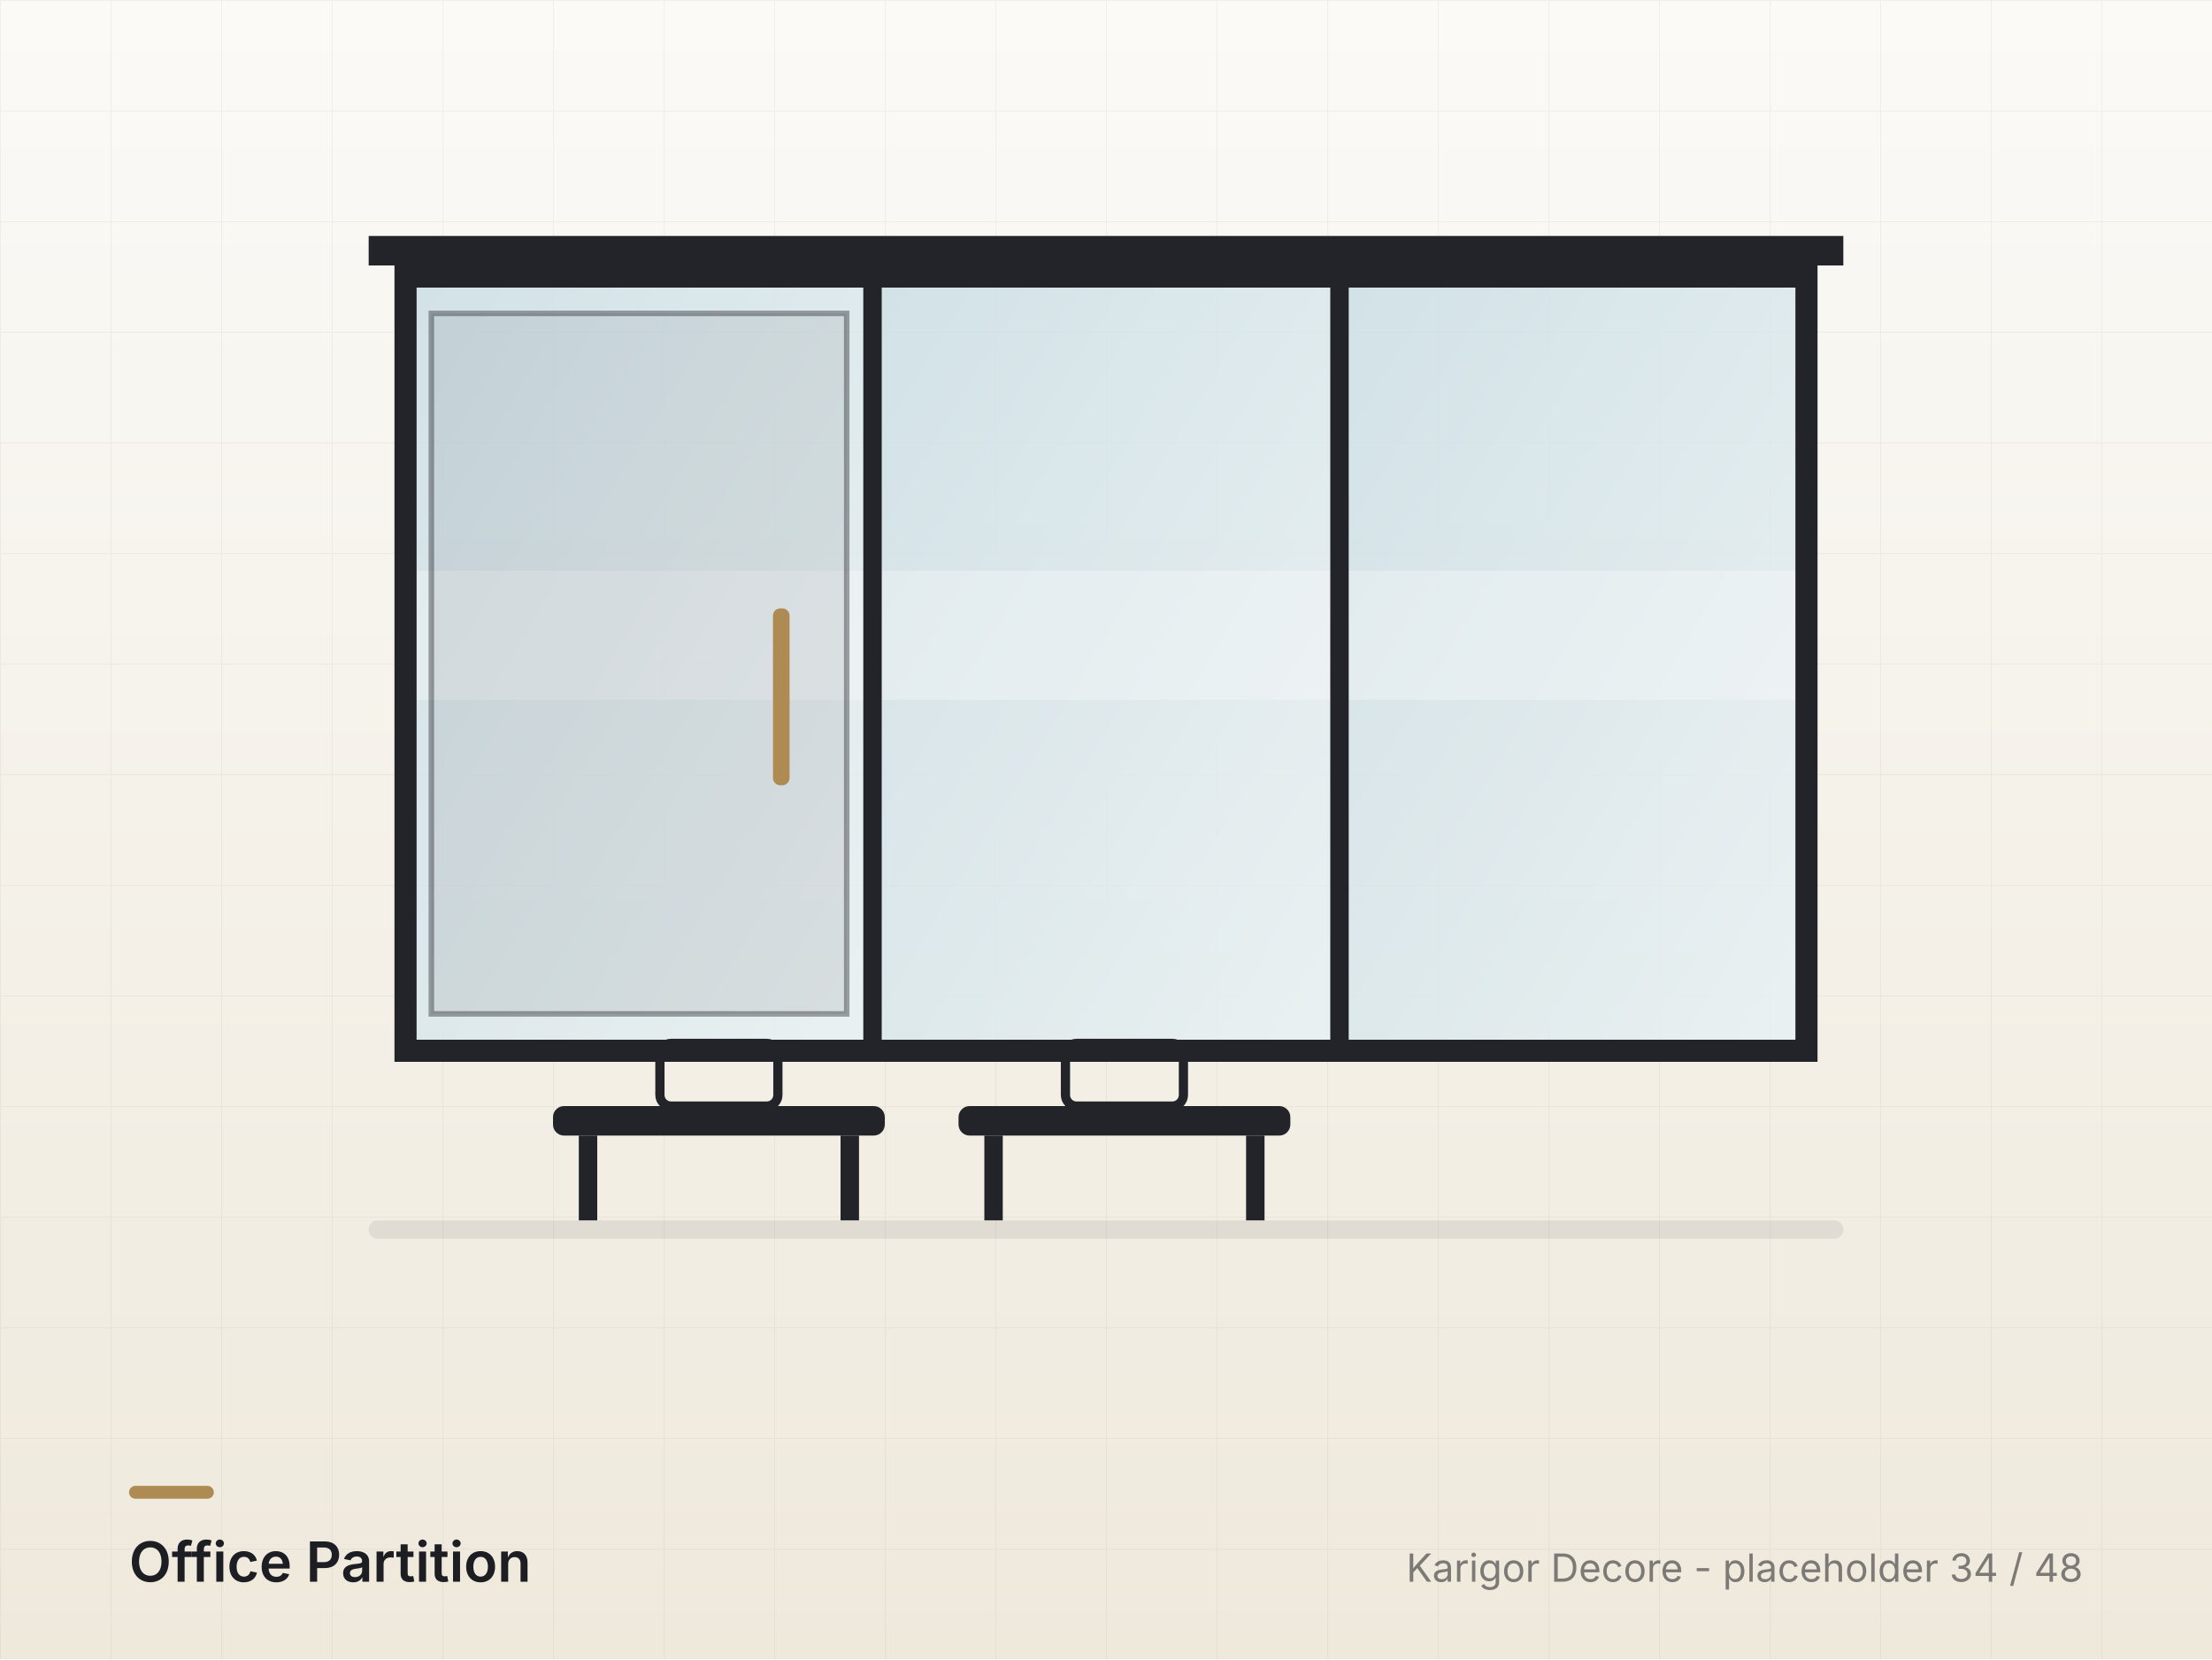
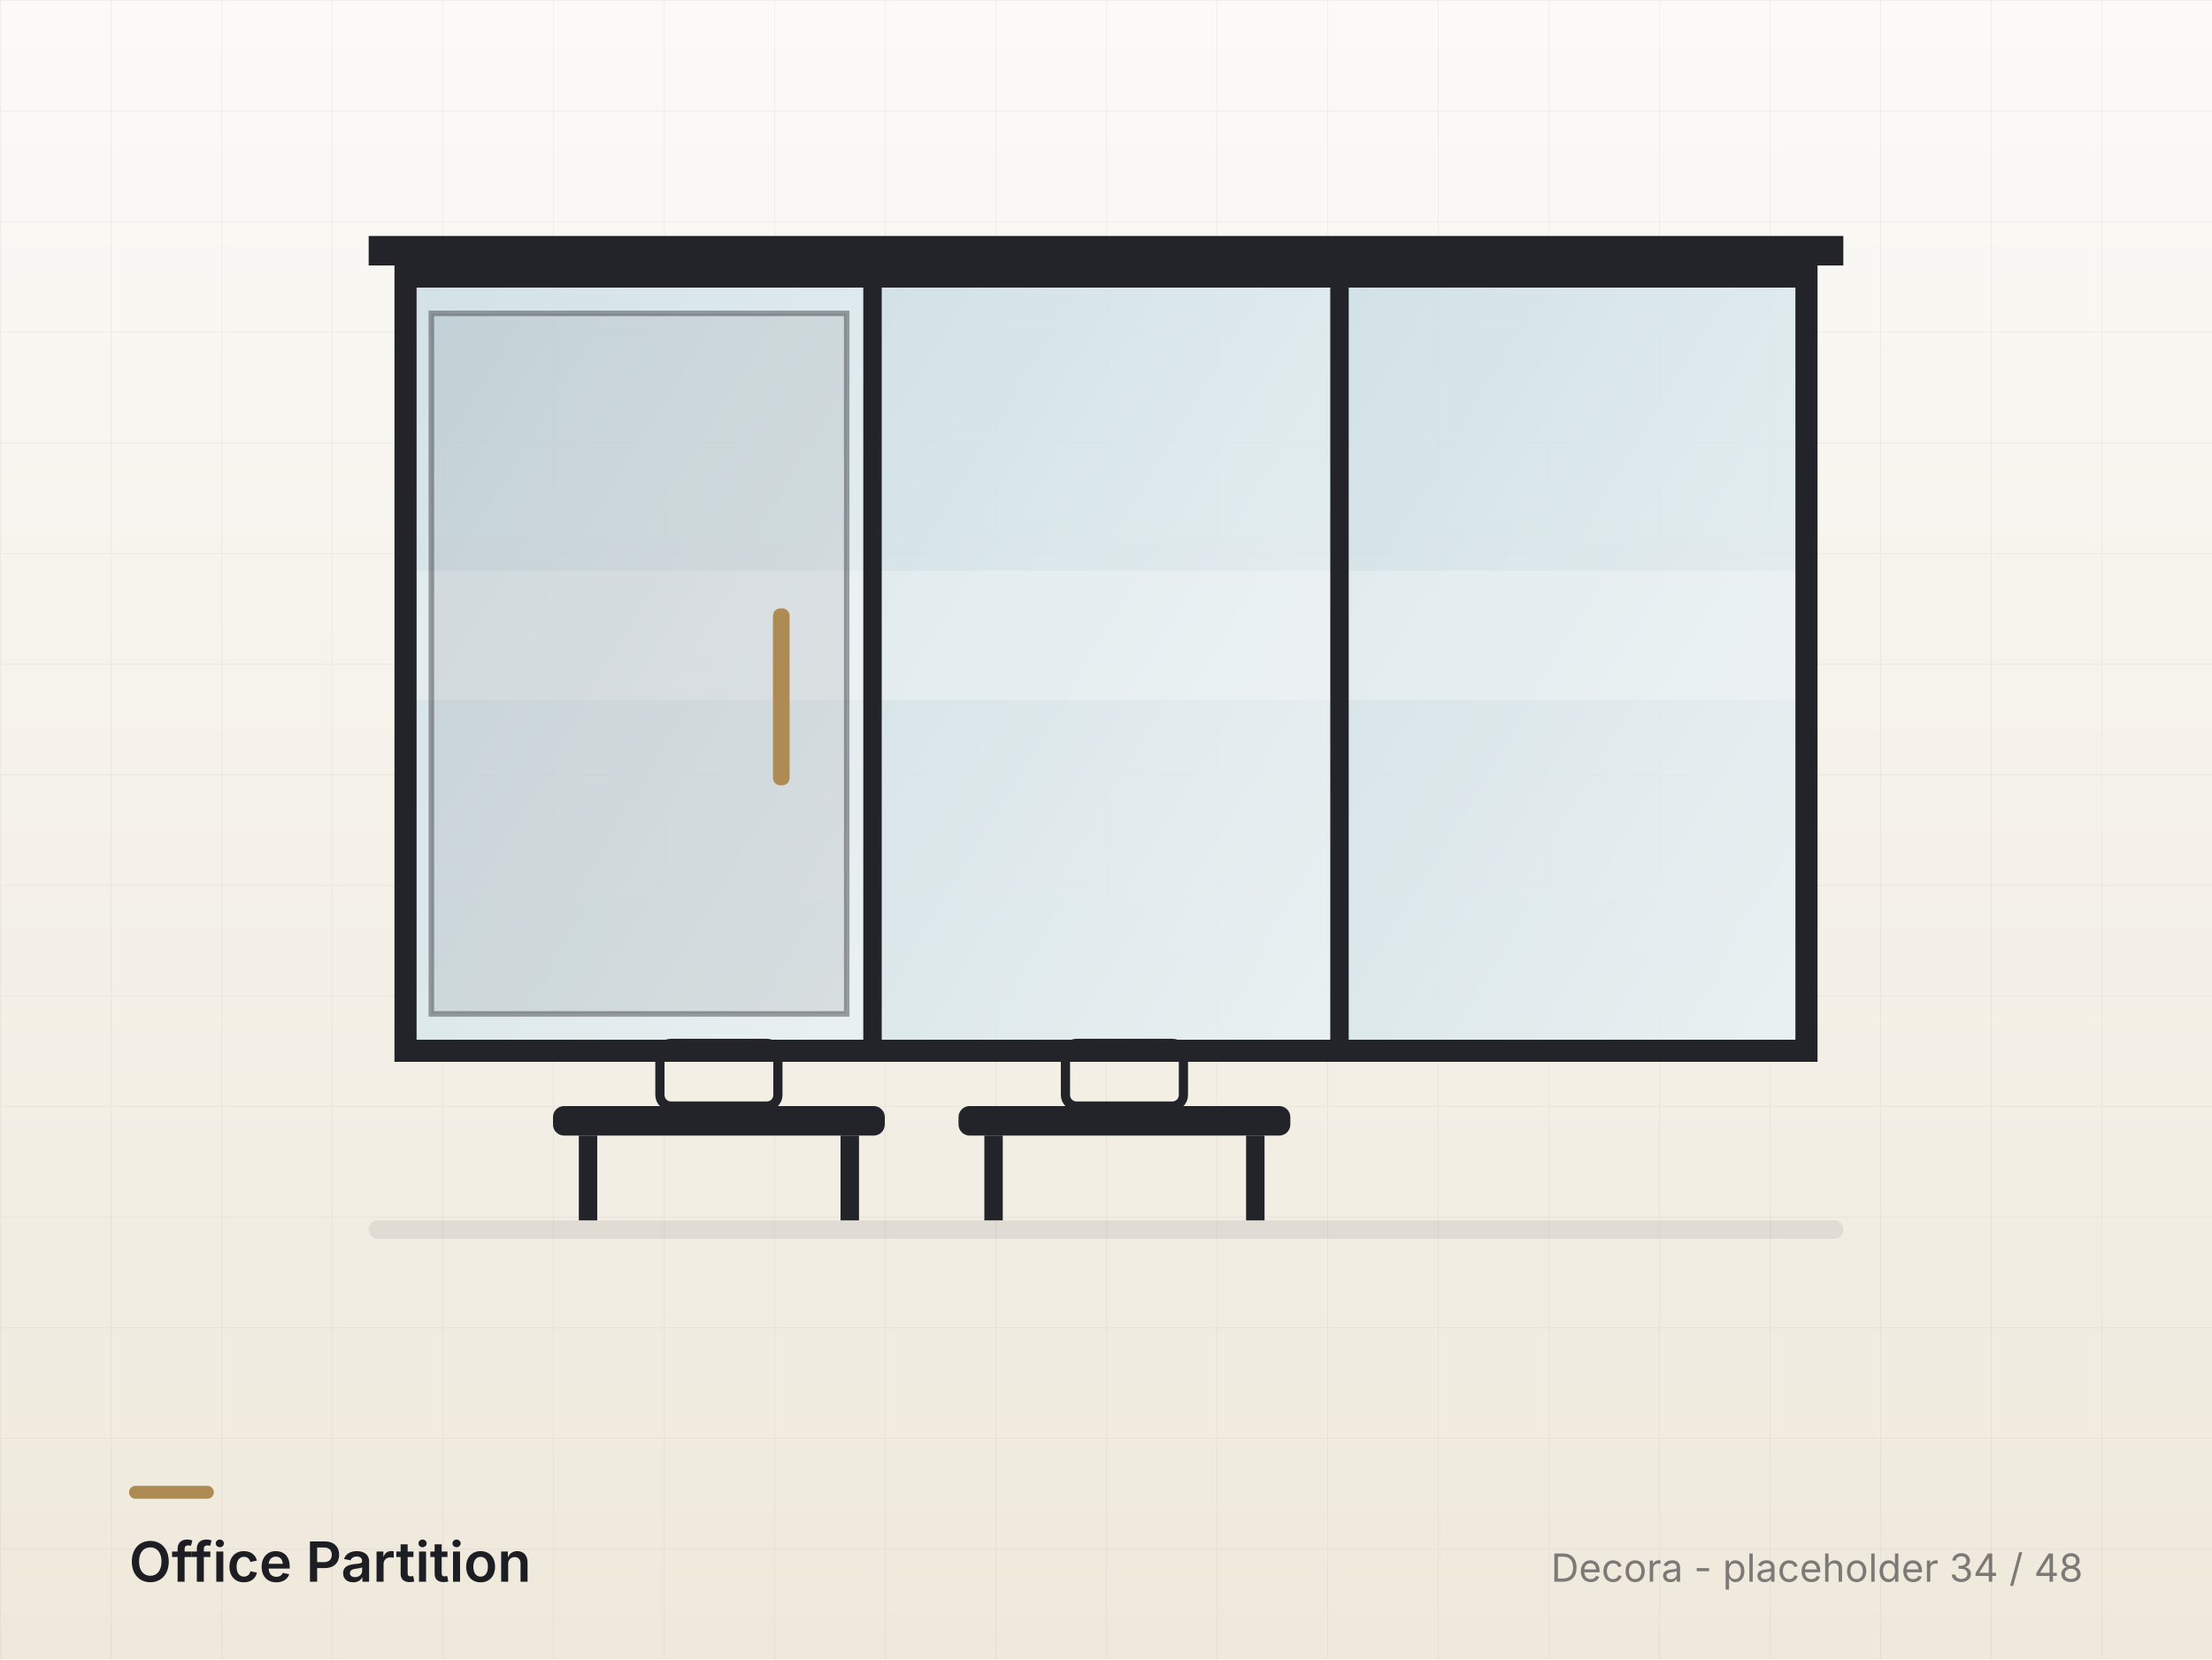
- <svg xmlns="http://www.w3.org/2000/svg" viewBox="0 0 1200 900" width="1200" height="900" role="img" aria-label="Office Partition - Karigor Decore placeholder image">
+ <svg xmlns="http://www.w3.org/2000/svg" viewBox="0 0 1200 900" width="1200" height="900" role="img" aria-label="Office Partition - Decora placeholder image">
  <defs>
    <linearGradient id="bg" x1="0" y1="0" x2="0" y2="1">
      <stop offset="0" stop-color="#fbfaf7" />
      <stop offset="1" stop-color="#efe9dc" />
    </linearGradient>
    <linearGradient id="glassGrad" x1="0" y1="0" x2="1" y2="1">
      <stop offset="0" stop-color="rgba(203,222,229,0.85)" />
      <stop offset="1" stop-color="rgba(233,241,244,0.85)" />
    </linearGradient>
    <pattern id="grid" width="60" height="60" patternUnits="userSpaceOnUse">
      <path d="M60 0H0V60" fill="none" stroke="rgba(22,23,27,0.05)" stroke-width="1" />
    </pattern>
  </defs>
  <rect width="1200" height="900" fill="url(#bg)" />
  <rect width="1200" height="900" fill="url(#grid)" />
  <rect x="220" y="150" width="253.333" height="420" rx="0" fill="url(#glassGrad)" />
  <rect x="473.333" y="150" width="253.333" height="420" rx="0" fill="url(#glassGrad)" />
  <rect x="726.667" y="150" width="253.333" height="420" rx="0" fill="url(#glassGrad)" />
  <rect x="220" y="309.6" width="760" height="70" fill="rgba(255,255,255,0.28)" />
  <rect x="468.333" y="150" width="10" height="420" fill="#23242a" />
  <rect x="721.667" y="150" width="10" height="420" fill="#23242a" />
  <rect x="220" y="150" width="760" height="420" fill="none" stroke="#23242a" stroke-width="12" />
  <rect x="200" y="128" width="800" height="16" fill="#23242a" />
  <rect x="234" y="170" width="225.333" height="380" fill="rgba(22,23,27,0.08)" stroke="rgba(22,23,27,0.38)" stroke-width="3" />
  <rect x="419.333" y="330" width="9" height="96" rx="4" fill="#ad8b52" />
  <rect x="300" y="600" width="180" height="16" rx="6" fill="#23242a" />
  <rect x="314" y="616" width="10" height="46" fill="#23242a" />
  <rect x="456" y="616" width="10" height="46" fill="#23242a" />
  <rect x="358" y="566" width="64" height="34" rx="6" fill="none" stroke="#23242a" stroke-width="5" />
  <rect x="520" y="600" width="180" height="16" rx="6" fill="#23242a" />
  <rect x="534" y="616" width="10" height="46" fill="#23242a" />
  <rect x="676" y="616" width="10" height="46" fill="#23242a" />
  <rect x="578" y="566" width="64" height="34" rx="6" fill="none" stroke="#23242a" stroke-width="5" />
  <rect x="200" y="662" width="800" height="10" rx="5" fill="rgba(22,23,27,0.08)" />
  <g font-family="'Sora','Inter',system-ui,sans-serif">
    <rect x="70" y="806" width="46" height="7" rx="3.5" fill="#ad8b52" />
    <text x="70" y="858" font-size="30" font-weight="600" fill="#1d1e23">Office Partition</text>
-     <text x="1130" y="858" font-size="21" fill="rgba(29,30,35,0.55)" text-anchor="end">Karigor Decore - placeholder 34 / 48</text>
+     <text x="1130" y="858" font-size="21" fill="rgba(29,30,35,0.55)" text-anchor="end">Decora - placeholder 34 / 48</text>
  </g>
</svg>
